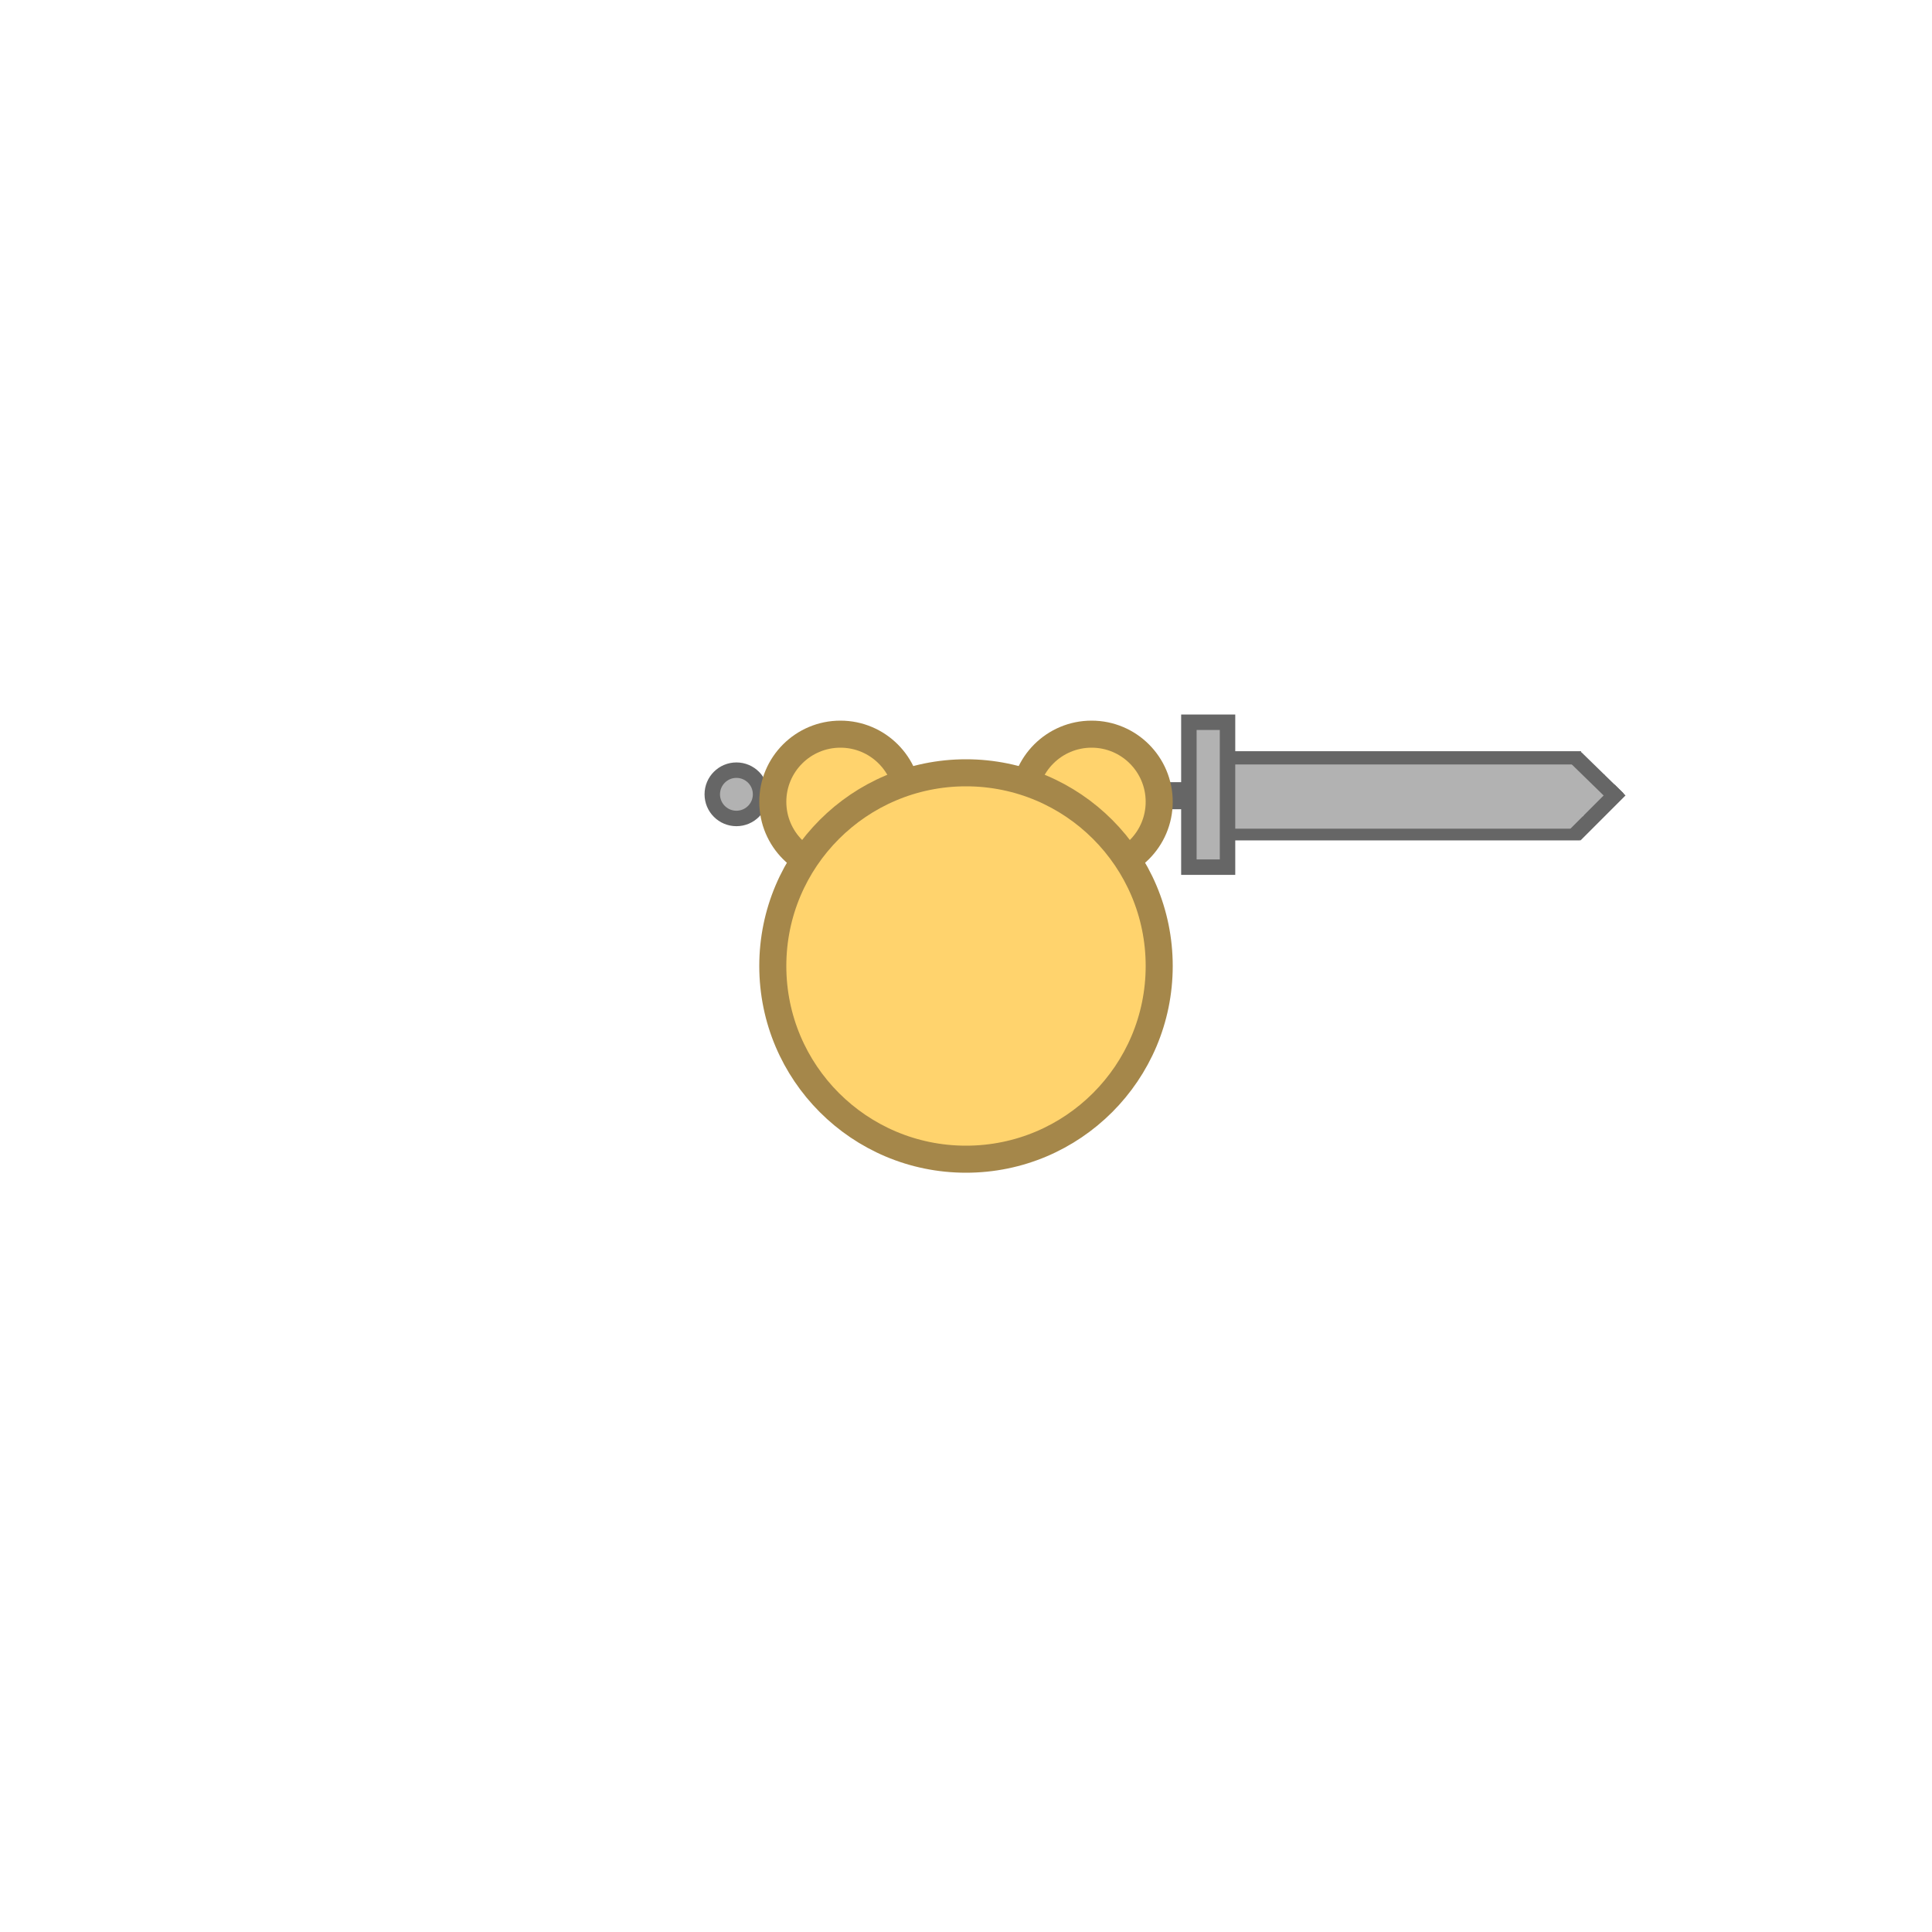
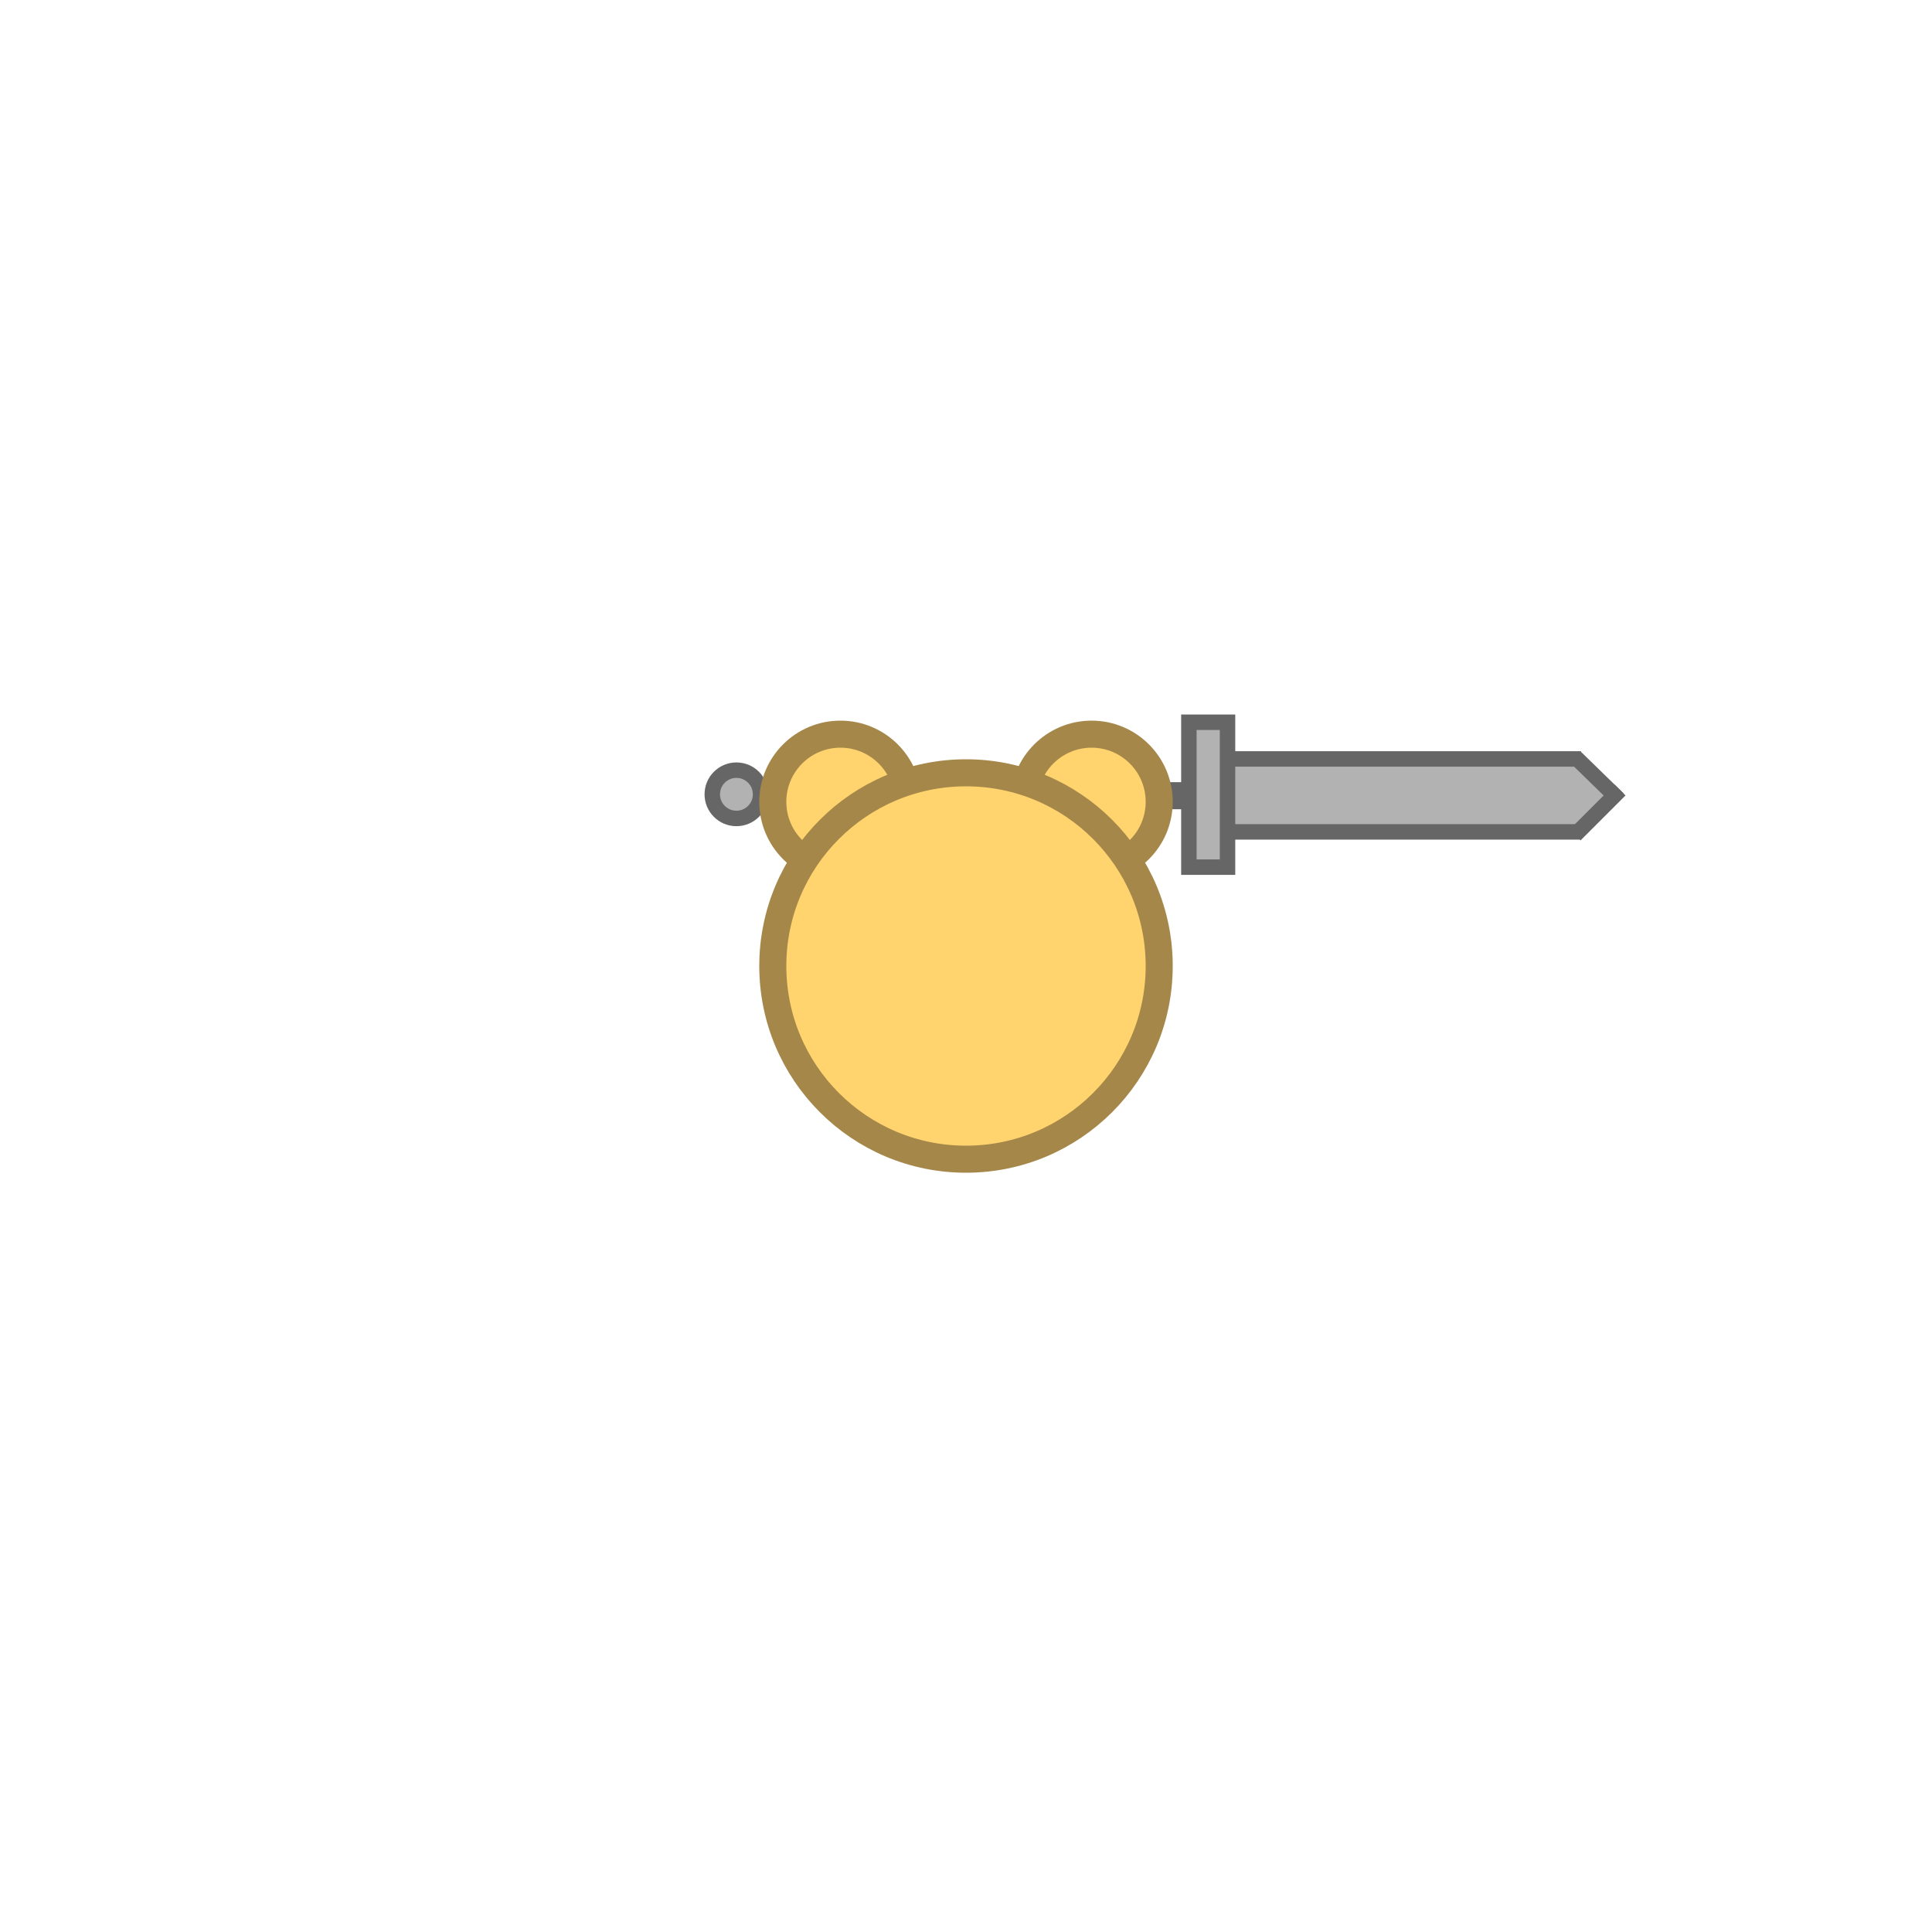
<svg xmlns="http://www.w3.org/2000/svg" width="1000" height="1000">
  <g>
    <rect x="-1" y="-1" width="1002" height="1002" id="canvas_background" fill="none" />
    <g id="canvasGrid" display="none">
      <rect id="svg_2" width="100%" height="100%" x="0" y="0" stroke-width="0" fill="url(#gridpattern)" />
    </g>
  </g>
  <g>
    <line stroke="#666666" stroke-linecap="null" stroke-linejoin="null" id="svg_16" y2="411.852" x2="612.567" y1="411.852" x1="389.824" stroke-width="14" fill="none" />
-     <line stroke-linecap="null" stroke-linejoin="null" id="svg_24" y2="392.825" x2="818.37" y1="392.825" x1="637.864" stroke-width="8" stroke="#666666" fill="#b2b2b2" />
-     <line stroke-linecap="null" stroke-linejoin="null" id="svg_28" y2="430.99" x2="637.404" y1="430.99" x1="817.905" stroke-width="8" stroke="#666666" fill="#b2b2b2" />
-     <rect stroke="#999999" stroke-linejoin="null" stroke-linecap="null" id="svg_29" height="33.237" width="181.765" y="395.685" x="637.436" stroke-width="0" fill="#b2b2b2" />
+     <rect stroke="#b2b2b2" stroke-linejoin="null" stroke-linecap="null" id="svg_29" height="33.237" width="177.667" y="395.276" x="637.436" stroke-width="8" fill="#b2b2b2" />
    <rect stroke="#666666" stroke-linejoin="null" stroke-linecap="null" id="svg_17" height="75" width="20" y="373.835" x="615.364" stroke-width="8" fill="#b2b2b2" />
    <ellipse stroke="#666666" stroke-linejoin="null" stroke-linecap="null" ry="12.5" rx="12.5" id="svg_15" cy="411.134" cx="381.173" stroke-width="8" fill="#b2b2b2" />
    <ellipse fill="#ffd36d" stroke="#a5874a" stroke-width="14" cx="435" cy="415" id="svg_7" rx="35" ry="35" />
    <ellipse fill="#ffd36d" stroke="#a5874a" stroke-width="14" cx="565" cy="415" id="svg_6" rx="35" ry="35" />
    <ellipse fill="#ffd36d" stroke="#a5874a" stroke-width="14" cx="500" cy="500" id="svg_1" rx="100" ry="100" />
-     <rect stroke="#999999" stroke-linejoin="null" stroke-linecap="null" id="svg_30" height="21.382" width="16.655" y="400.903" x="813.957" stroke-width="0" fill="#b2b2b2" />
+     <line stroke-linecap="null" stroke-linejoin="null" id="svg_24" y2="392.825" x2="818.37" y1="392.825" x1="637.864" stroke-width="8" stroke="#666666" fill="#b2b2b2" />
+     <line stroke-linecap="null" stroke-linejoin="null" id="svg_28" y2="430.581" x2="637.404" y1="430.581" x1="817.905" stroke-width="8" stroke="#666666" fill="#b2b2b2" />
+     <path stroke="#b2b2b2" transform="rotate(-136 822.0496,411.5329) " id="svg_31" d="m818.425,415.157l0,-7.249l7.249,7.249l-7.249,0z" stroke-width="8" fill="#b2b2b2" />
+     <line stroke="#666666" stroke-linecap="null" stroke-linejoin="null" id="svg_27" y2="432.163" x2="815.268" y1="408.898" x1="838.533" stroke-width="8" fill="#b2b2b2" />
    <line stroke="#666666" stroke-linecap="null" stroke-linejoin="null" id="svg_26" y2="413.483" x2="837.557" y1="392.193" x1="815.719" stroke-width="8" fill="#b2b2b2" />
-     <line stroke="#666666" stroke-linecap="null" stroke-linejoin="null" id="svg_27" y2="432.163" x2="815.268" y1="408.898" x1="838.533" stroke-width="8" fill="#b2b2b2" />
  </g>
</svg>
